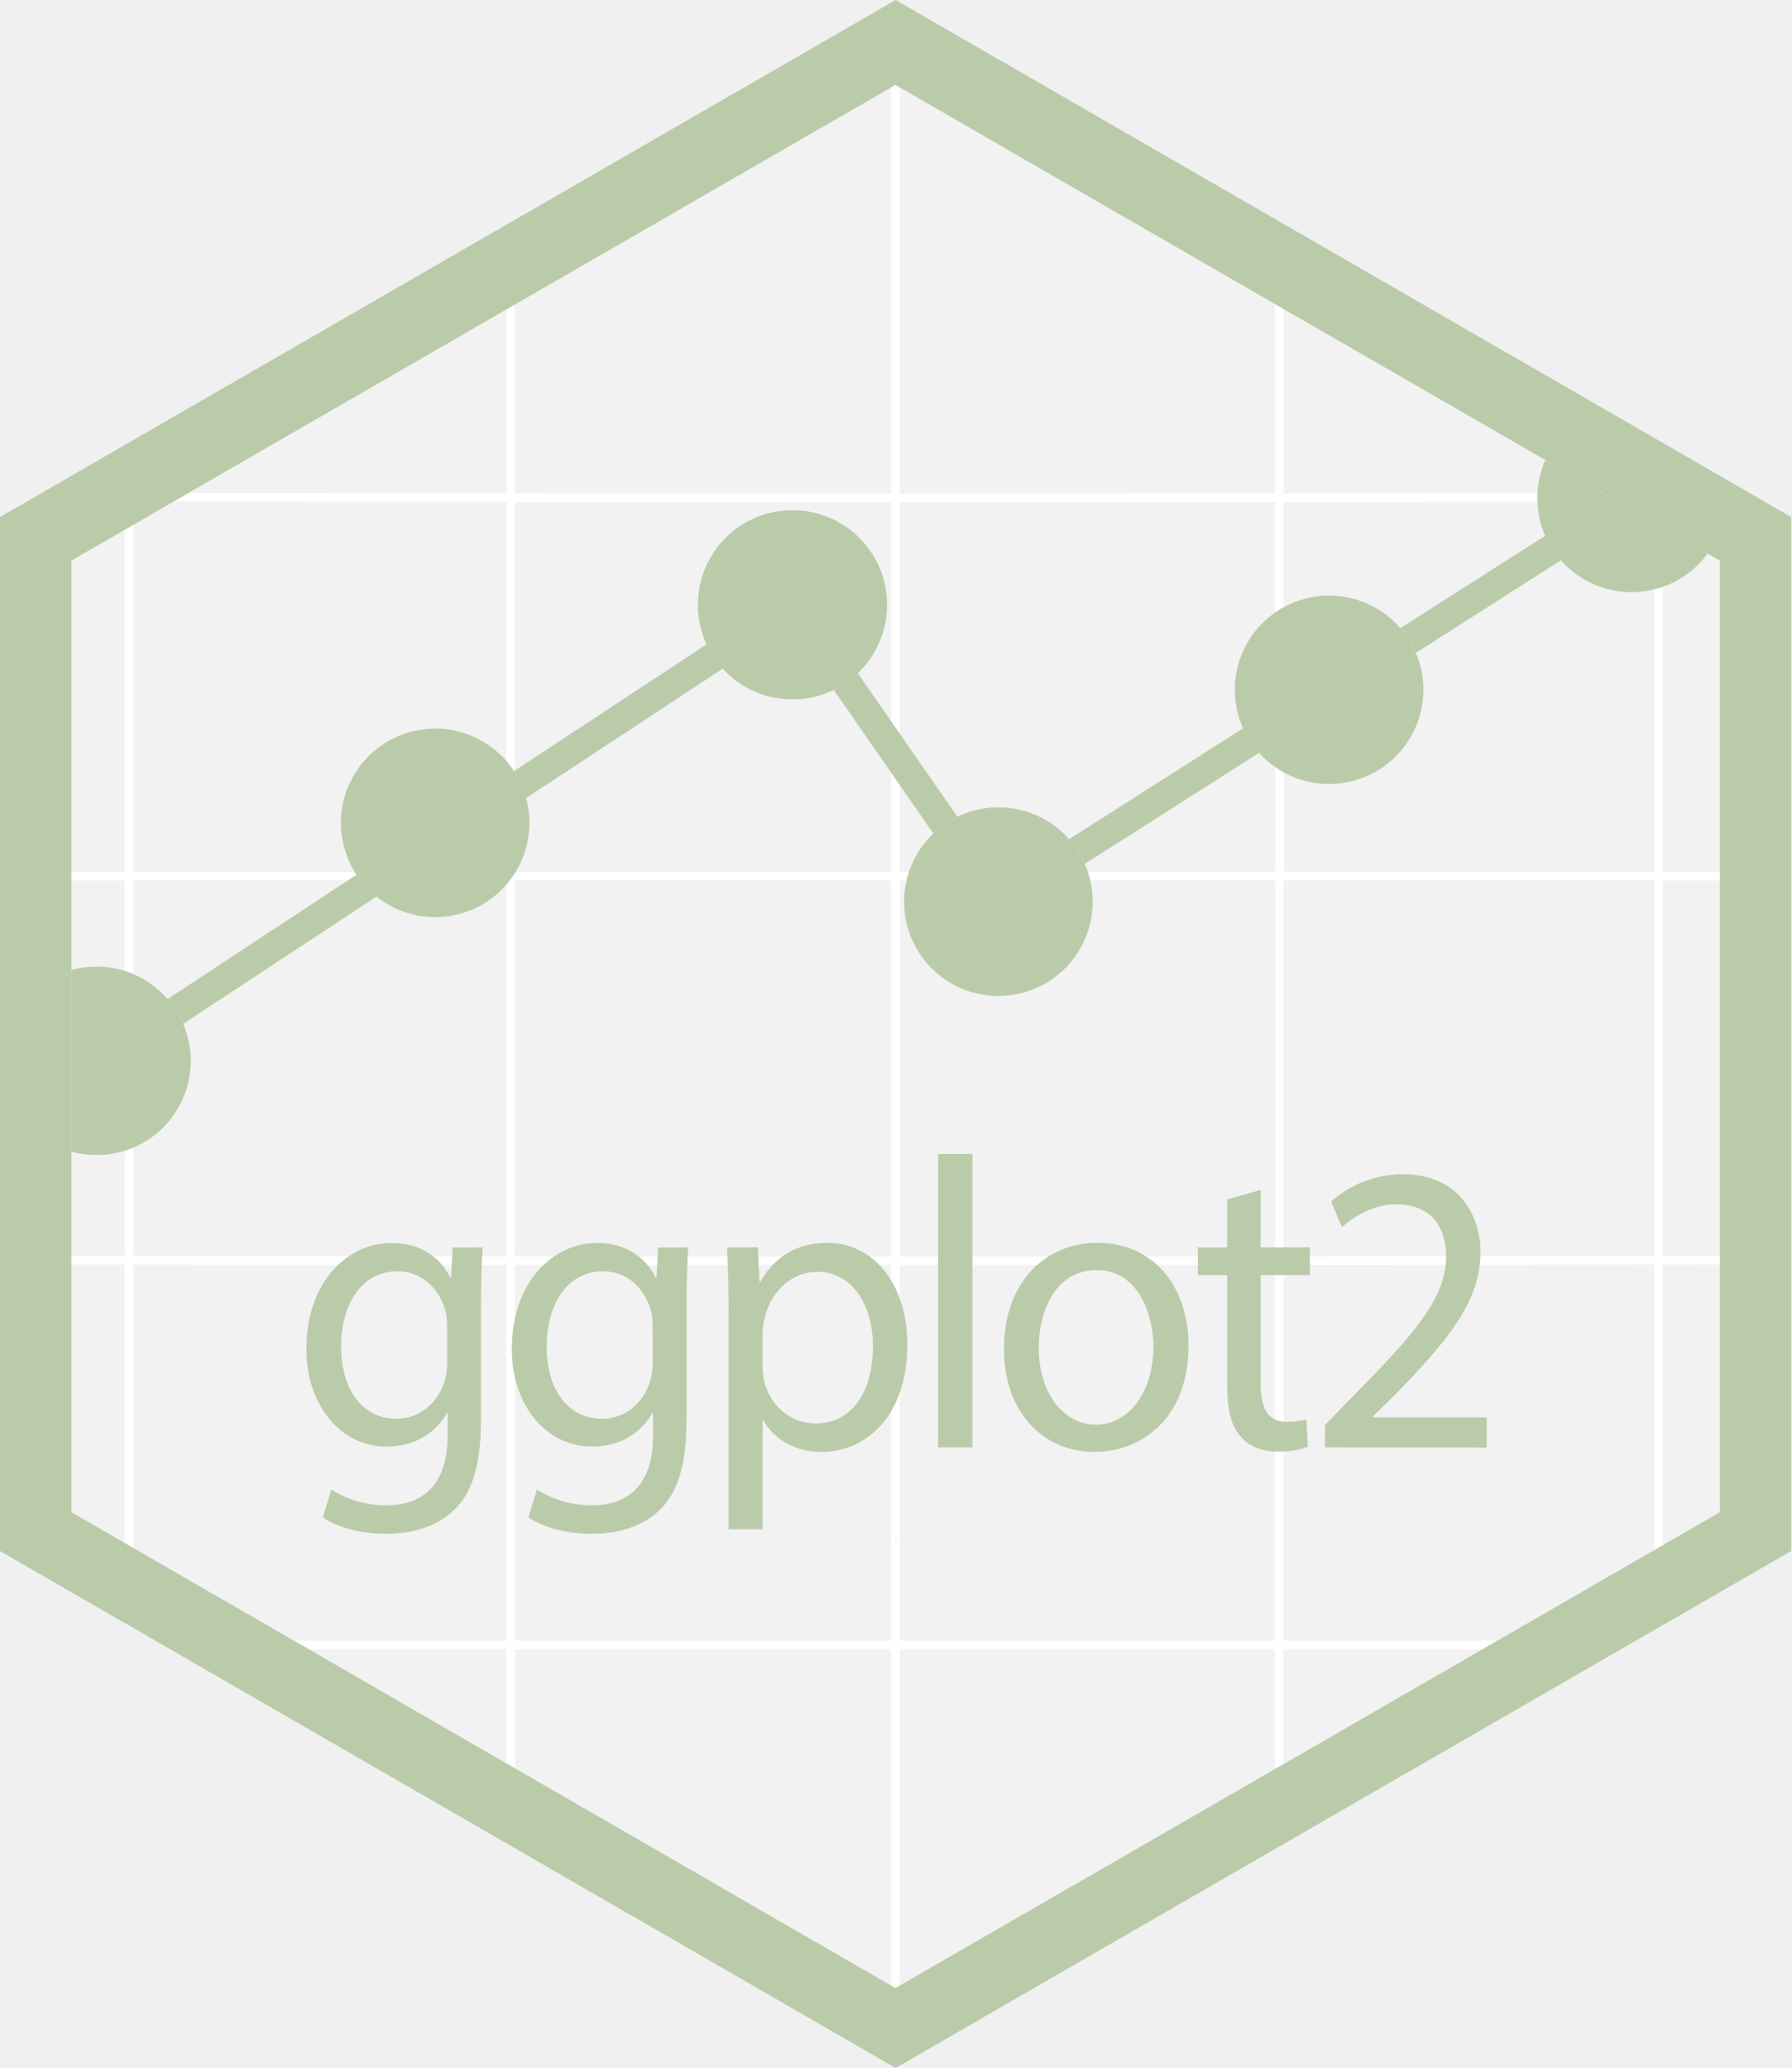
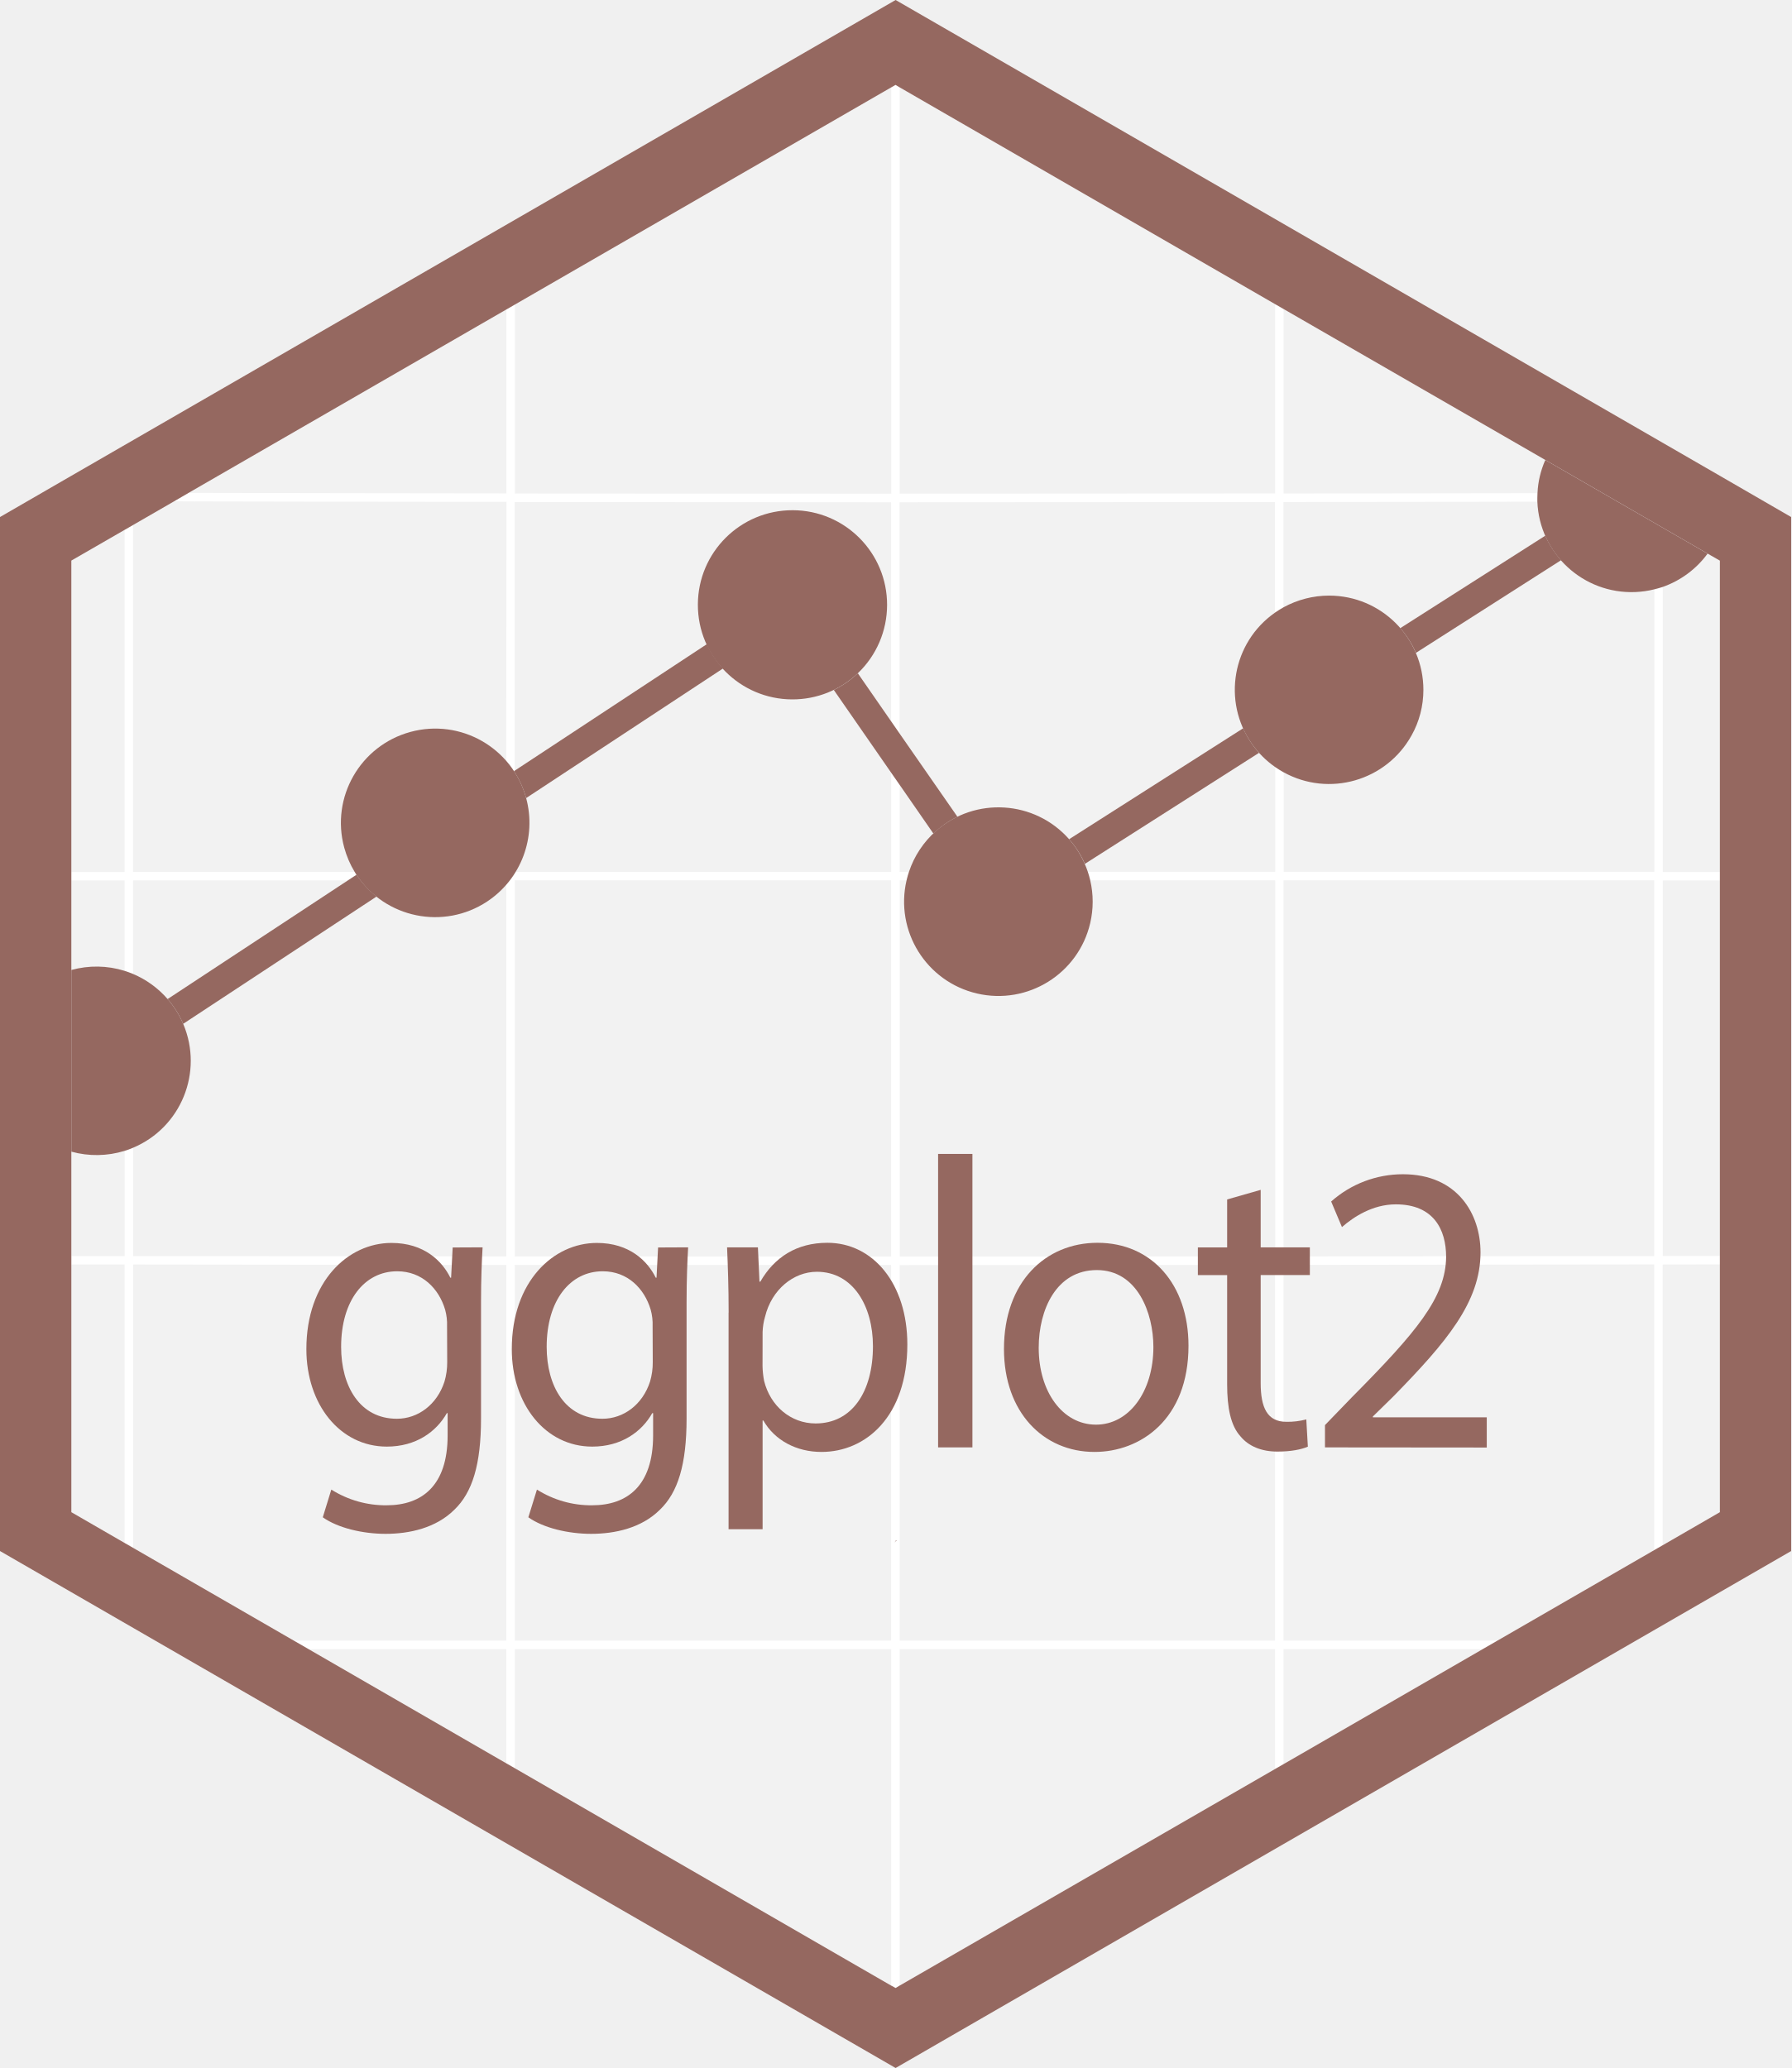
<svg xmlns="http://www.w3.org/2000/svg" version="1.1" id="Layer_1" x="0px" y="0px" viewBox="0 0 2521 2911" style="enable-background:new 0 0 2521 2911;" xml:space="preserve">
  <style type="text/css">
	.st0{fill:#F2F2F2;}
	.st1{fill:#FFFFFF;}
- 	.st2{fill:#BACBA9;}
- 	.st3{fill:#BACBA9;}
- 	.st4{fill:#BACBA9;}
- 	.st5{fill:#BACBA9;}
- 	.st6{fill:#BACBA9;}
- 	.st7{fill:#BACBA9;}
- 	.st8{fill:#BACBA9;}
- 	.st9{fill:#BACBA9;}
+ 	.st2{fill:#956860;}
+ 	.st3{fill:#956860;}
+ 	.st4{fill:#956860;}
+ 	.st5{fill:#956860;}
+ 	.st6{fill:#956860;}
+ 	.st7{fill:#956860;}
+ 	.st8{fill:#956860;}
+ 	.st9{fill:#956860;}
</style>
  <g>
    <path class="st0" d="M2340.2,826.2v401.2h80.2V789.1l-17.2-9.9C2387.5,800.9,2365.5,817.2,2340.2,826.2z" />
    <path class="st0" d="M2164,694.1c0.8-16.1,4.5-31.9,11-46.6l-368.5-212.7v259.9C1925.9,694.5,2045,694.3,2164,694.1z" />
    <path class="st0" d="M2197,788.8l-204.2,130.4c28.7,67.4-2.7,145.3-70.1,174c-37.5,16-80.4,13.8-116.1-5.9v140h521.6V829.8   c-48,11.8-98.6-4-131.3-41.2V788.8z" />
    <path class="st0" d="M1405.3,1401.8c-73.3,0-132.7-59.3-132.8-132.6c0-10.1,1.1-20.1,3.4-29.9h-9.8v529.6   c176.1,0,352.2-0.1,528.3-0.2v-529.4h-259.9c2.3,9.8,3.4,19.8,3.4,29.9C1538,1342.4,1478.6,1401.8,1405.3,1401.8z" />
    <path class="st0" d="M499.2,1227.3c-38.1-62.6-18.3-144.2,44.3-182.3c55.2-33.6,126.6-22.6,169,26.1V706.7   c-156.3-0.1-312.3-0.4-467.9-0.7l-57.3,33.1v488.2L499.2,1227.3z" />
    <path class="st0" d="M1794.6,694.7V427.8l-528.3-305.1V695C1442.4,695,1618.5,694.9,1794.6,694.7z" />
    <path class="st0" d="M712.5,435.7L265.4,694c148.7,0.3,297.7,0.5,447.2,0.7V435.7z" />
    <path class="st0" d="M1254.2,695V123.1L724.5,428.8v265.8C900.8,694.9,1077.4,695,1254.2,695z" />
    <path class="st0" d="M1405.3,1136.4c38.1-0.1,74.3,16.3,99.5,44.9l244.9-156.1c-25.9-58-7-126.2,45-162.6V706.7   c-176,0.2-352.1,0.3-528.3,0.3v325.6l81.3,117.1C1365.6,1141,1385.3,1136.5,1405.3,1136.4z" />
    <path class="st0" d="M1970.8,884.1l204-130.1c-6.6-15.2-10.3-31.5-10.9-48c-118.9,0.2-238,0.4-357.3,0.5v148.4   C1861.3,824.7,1929.8,836.8,1970.8,884.1L1970.8,884.1z" />
    <path class="st0" d="M187.3,1239.3V1371c18.7,7.9,35.3,20,48.6,35.3l253.7-167L187.3,1239.3z" />
    <path class="st0" d="M2340.2,1768h80.2v-528.3h-80.2V1768z" />
    <path class="st0" d="M175.3,746l-74.9,43.1v438.3h74.9V746z" />
    <path class="st0" d="M983,851.7c0-73.3,59.4-132.7,132.7-132.7c73.3,0,132.7,59.4,132.7,132.7c0,36.2-14.8,70.9-41,95.9l46.9,67.6   V707h-9.6c-173.5,0-346.8-0.1-520-0.3v377.9l270.3-178C987.1,889.3,983,870.6,983,851.7z" />
    <path class="st0" d="M1313.7,1173.3l-47.5-68.6v122.4h13.2C1286.3,1206.7,1298,1188.2,1313.7,1173.3z" />
    <path class="st0" d="M1115.7,984.4c-37.4,0-73-15.7-98.2-43.4l-277,182.4c3.1,11.4,4.6,23.1,4.6,34.8c0,24.4-6.7,48.3-19.4,69.1   h528.3v-139.7l-80.7-116.3C1155.4,979.9,1135.6,984.4,1115.7,984.4z" />
    <path class="st0" d="M612.5,1290.8c-30,0-59.1-10.1-82.5-28.8l-272.1,179.2c28.8,67.5-2.6,145.5-70.1,174.2   c-0.1,0.1-0.3,0.1-0.4,0.2V1768c174.7,0.3,349.7,0.5,525.2,0.6v-523.3C687.4,1274.3,650.8,1290.9,612.5,1290.8z" />
    <path class="st0" d="M1772,1059.7L1526.9,1216c1.6,3.7,3.1,7.4,4.3,11.2h263.4v-147.5C1786.3,1073.9,1778.7,1067.2,1772,1059.7z" />
    <path class="st0" d="M1806.6,1780.5v528.9h300.8l220.8-127.5V1780C2154.7,1780.4,1980.8,1780.5,1806.6,1780.5z" />
    <polygon class="st0" points="1806.6,2483.1 2086.6,2321.4 1806.6,2321.4  " />
    <path class="st0" d="M1254.2,1768.8v-529.6H724.5v529.4C900.9,1768.7,1077.5,1768.8,1254.2,1768.8z" />
    <polygon class="st0" points="1266.2,2321.4 1266.2,2795.1 1794.6,2490 1794.6,2321.4  " />
    <polygon class="st0" points="724.5,2321.4 724.5,2489 1254.2,2794.8 1254.2,2321.4  " />
    <path class="st0" d="M1246.1,1780.8c-173.9,0-347.8-0.1-521.5-0.2v528.8h529.6v-528.6H1246.1z" />
    <path class="st0" d="M2340.2,1780v395.1l80.2-46.3v-348.9L2340.2,1780z" />
    <path class="st0" d="M1266.2,2309.4h528.3v-528.9c-176,0.1-352.1,0.2-528.3,0.2V2309.4z" />
    <path class="st0" d="M1806.6,1239.2v529.4c174.2-0.1,348.1-0.3,521.6-0.6v-528.6L1806.6,1239.2z" />
    <path class="st0" d="M175.3,1620c-24.3,7.5-50.3,7.9-74.9,1.2v146.7h74.9V1620z" />
    <path class="st0" d="M100.5,1779.9v348.8l74.9,43.2V1780L100.5,1779.9z" />
    <path class="st0" d="M175.3,1366.6v-127.2h-74.9v126C125,1358.6,151,1359.1,175.3,1366.6z" />
    <polygon class="st0" points="434.4,2321.4 712.5,2482 712.5,2321.4  " />
    <path class="st0" d="M712.5,1780.5c-175.4-0.1-350.5-0.3-525.2-0.6v398.8l226.2,130.6h299V1780.5z" />
    <path class="st1" d="M712.5,1071.1c3.9,4.5,7.5,9.3,10.8,14.3l1.2-0.8V706.7c173.1,0.2,346.4,0.3,520,0.3h9.6v308.3l12,17.3V707   c176.1,0,352.2-0.1,528.3-0.3v155.9c3.9-2.7,7.9-5.3,12-7.5V706.7c119.2,0,238.3-0.2,357.3-0.5c0-1.7,0-3.4,0-5.1   c0-2.3,0-4.6,0.3-6.9c-118.9,0.2-238.1,0.4-357.4,0.5v-260l-12-6.9v266.8c-176,0.2-352.1,0.3-528.3,0.3V122.8l-5.7-3.4l0,0   l-6.3,3.6v572c-176.7,0-353.3-0.1-529.6-0.3V428.8l-12,6.9v258.8c-149.4-0.1-298.4-0.4-447.2-0.7l-20.6,12   c155.5,0.3,311.5,0.6,467.9,0.7L712.5,1071.1z" />
    <path class="st1" d="M175.3,1366.6c4.1,1.3,8.1,2.7,12,4.4v-131.7h302.3l12.2-8c-0.9-1.3-1.7-2.6-2.5-4H187.3V739l-12,6.9v481.5   h-74.9v12h74.9V1366.6z" />
    <path class="st1" d="M2420.5,1779.9v-12h-80.2v-528.5h80.2v-12h-80.2V826.2c-3.9,1.4-7.9,2.6-12,3.4v397.6h-521.6v-140   c-4.1-2.3-8.1-4.8-12-7.5v147.5h-263.4c1.3,3.9,2.4,7.9,3.4,12h260v529.4c-176,0.1-352.1,0.2-528.3,0.2v-529.6h9.6   c1-4.1,2.1-8.1,3.4-12h-13.2v-122.5l-12-17.2v139.8H725.8c-3.9,6.4-8.3,12.4-13.2,18v523.3c-175.4-0.1-350.5-0.3-525.2-0.6v-152.4   c-3.9,1.6-7.9,3.1-12,4.4v148h-74.9v12h74.9v391.9l12,6.9V1780c174.7,0.3,349.7,0.5,525.2,0.6v528.8h-299l20.8,12h278.2V2482   l12,6.9v-167.5h529.6v473.4l6.3,3.4l5.7-3.4v-473.4h528.3V2490l12-6.9v-161.7h280l20.8-12h-300.8v-528.9   c174.2-0.1,348.1-0.3,521.6-0.6v402l12-6.9V1780L2420.5,1779.9z M724.5,1239.2h529.6v529.6c-176.7,0-353.2-0.1-529.6-0.2V1239.2z    M724.5,2309.4v-528.9c173.7,0,347.5,0.1,521.5,0.2h8.1v528.7L724.5,2309.4z M1258.8,2171.3c0.8-1,1.6-2,2.3-3.1h1.1   C1261,2169.3,1259.9,2170.3,1258.8,2171.3z M1794.5,2309.4h-528.3v-528.6c176.1,0,352.2-0.1,528.3-0.2V2309.4z M1806.5,1768.6   v-529.4h521.6V1768c-173.5,0.3-347.3,0.5-521.5,0.6H1806.5z" />
    <path class="st2" d="M1258.8,2171.3c1-1,2.1-2,3.2-3.1h-0.9C1260.5,2169.3,1259.7,2170.3,1258.8,2171.3z" />
    <path class="st3" d="M501.8,1231.3l-12.2,8l-253.7,167c9.1,10.4,16.5,22.2,21.9,34.9L530,1262   C519,1253.3,509.5,1242.9,501.8,1231.3z" />
    <path class="st3" d="M1526.9,1216l245.1-156.3c-9.2-10.3-16.8-21.9-22.4-34.5l-244.9,156.1   C1513.9,1191.6,1521.3,1203.3,1526.9,1216z" />
    <path class="st3" d="M1992.8,919L2197,788.6c-9.1-10.3-16.6-22-22.2-34.5l-204,130.1C1979.9,894.5,1987.3,906.3,1992.8,919z" />
    <path class="st3" d="M1347.5,1149.7l-81.3-117l-12-17.3l-46.9-67.7c-10,9.6-21.4,17.5-33.8,23.5l80.7,116.4l12,17.2l47.5,68.6   C1323.6,1163.7,1335,1155.7,1347.5,1149.7z" />
    <path class="st3" d="M740.5,1123.4l277-182.4c-9.3-10.2-16.9-21.8-22.6-34.3l-270.3,178l-1.2,0.8   C731,1097.1,736.8,1109.9,740.5,1123.4z" />
    <path class="st4" d="M740.5,1123.4c-19.3-70.7-92.2-112.4-162.9-93.1s-112.4,92.2-93.1,162.9c3.3,12,8.2,23.5,14.7,34.2   c0.8,1.3,1.7,2.7,2.5,4c40.4,61.2,122.6,78,183.8,37.7C733.4,1237.4,755.5,1178.6,740.5,1123.4z" />
    <path class="st5" d="M175.3,1620c4.1-1.3,8.1-2.7,12-4.4c67.6-28.5,99.2-106.4,70.7-174c-0.1-0.1-0.1-0.3-0.2-0.4   c-5.4-12.7-12.8-24.5-21.9-34.9c-13.3-15.3-29.9-27.4-48.6-35.3c-3.9-1.6-7.9-3.1-12-4.4c-24.3-7.6-50.3-8-74.9-1.2v255.7   C125,1627.9,151,1627.5,175.3,1620z" />
    <path class="st6" d="M1248.5,851.7c0.2-73.5-59.2-133.3-132.8-133.5s-133.3,59.2-133.5,132.8c-0.2,73.5,59.2,133.3,132.8,133.5   c34.4,0.1,67.5-13.1,92.4-36.9C1233.6,922.6,1248.4,888,1248.5,851.7z" />
    <path class="st7" d="M1504.7,1181.3c-48.5-54.9-132.3-60.1-187.3-11.7c-17.5,15.5-30.7,35.3-38.1,57.6c-1.3,3.9-2.4,7.9-3.4,12   c-16.6,71.4,27.8,142.7,99.2,159.3c71.4,16.6,142.7-27.8,159.3-99.2c4.6-19.8,4.6-40.3,0-60.1c-1-4.1-2.1-8.1-3.4-12   s-2.7-7.5-4.3-11.2C1521.2,1203.3,1513.8,1191.6,1504.7,1181.3z" />
    <path class="st8" d="M2003.3,971.1c0-73.3-59.4-132.7-132.7-132.7c-22.4,0-44.5,5.7-64.2,16.5c-4.1,2.3-8.1,4.8-12,7.5   c-60,42-74.5,124.7-32.5,184.6c8.9,12.7,19.9,23.7,32.5,32.5c3.9,2.7,7.9,5.2,12,7.5c64.1,35.5,144.8,12.2,180.3-51.9   C1997.6,1015.7,2003.3,993.6,2003.3,971.1z" />
    <path class="st9" d="M2163.7,701c0,1.7,0,3.4,0,5.1c2.9,73.2,64.6,130.2,137.8,127.3c9-0.4,17.9-1.6,26.6-3.8c4.1-1,8.1-2.2,12-3.4   c25.3-8.9,47.3-25.2,63.2-46.9l-228.4-131.8c-6.5,14.7-10.3,30.5-11,46.6C2163.9,696.4,2163.7,698.7,2163.7,701z" />
    <path class="st3" d="M2420.5,669.7l-953.1-550.3L1260.5,0l-206.9,119.5L100.5,669.7L0,727.8v1455.5l100.5,58l965,557.1l195,112.6   l195-112.6l964.9-557.1l100.5-58V727.8L2420.5,669.7z M2340.2,2175.1l-12,6.9l-220.8,127.5l-20.8,12l-280,161.7l-12,6.9   L1266.2,2795l-5.7,3.4l-6.3-3.4L724.5,2489l-12-6.9l-278.2-160.7l-20.8-12l-226.2-130.6l-12-6.9l-74.9-43.3V789.1l74.9-43.2l12-6.9   l57.3-33.1l20.6-12l447.3-258.2l12-6.9l529.6-305.7l6.3-3.6l0,0l5.7,3.4l528.3,305.1l12,6.9L2175,647.5l228.4,131.8l17.2,9.9   v1339.4L2340.2,2175.1z" />
    <path class="st3" d="M679.2,1755.8c-1.1,20.3-2.2,43.1-2.2,77.4v163.5c0,64.6-12.1,104.2-37.7,128.6   c-25.8,25.6-63.1,33.8-96.6,33.8c-31.8,0-67-8.1-88.4-23.3l12-39c23.3,14.7,50.4,22.4,77.9,22.1c49.4,0,85.8-27.4,85.8-98.3v-31.4   h-1.1c-14.8,26.2-43.4,47.1-84.5,47.1c-65.9,0-113.2-59.4-113.2-137.2c0-95.4,58.7-149.5,119.7-149.5c46.1,0,71.4,25.6,82.9,48.9   h1.1l2.2-42.5L679.2,1755.8z M629.2,1866.9c0.3-7.8-0.6-15.7-2.7-23.3c-8.8-29.7-32.4-54.1-67.5-54.1c-46.1,0-78.9,41.2-78.9,106.4   c0,55.3,26.3,101.2,78.5,101.2c29.6,0,56.5-19.8,67-52.4c2.6-8.9,3.9-18.2,3.8-27.4L629.2,1866.9z" />
    <path class="st3" d="M968.5,1755.8c-1.1,20.3-2.2,43.1-2.2,77.4v163.5c0,64.6-12.1,104.2-37.7,128.6   c-25.8,25.6-63.1,33.8-96.6,33.8c-31.8,0-67-8.1-88.4-23.3l12.1-39c23.3,14.7,50.2,22.4,77.7,22.1c49.4,0,85.8-27.4,85.8-98.3   v-31.4H918c-14.8,26.2-43.4,47.1-84.5,47.1c-65.9,0-113.2-59.4-113.2-137.2c0-95.4,58.7-149.5,119.7-149.5   c46.1,0,71.4,25.6,82.9,48.9h1.1l2.2-42.5L968.5,1755.8z M918.5,1866.9c0.3-7.8-0.6-15.7-2.7-23.3c-8.8-29.7-32.4-54.1-67.5-54.1   c-46.1,0-78.9,41.2-78.9,106.4c0,55.3,26.3,101.2,78.5,101.2c29.6,0,56.5-19.8,67-52.4c2.6-8.9,3.9-18.2,3.8-27.4L918.5,1866.9z" />
    <path class="st3" d="M1025.5,1847.7c0-36.1-1.1-65.2-2.2-91.9h43.4l2.2,48.3h1.2c19.8-34.3,51-54.7,94.4-54.7   c64.2,0,112.5,57.6,112.5,143.1c0,101.2-58.3,151.3-120.8,151.3c-35.2,0-65.9-16.3-81.8-44.2h-1.1v153h-47.9V1847.7z    M1073.2,1922.8c0.1,7,0.9,14.1,2.2,21c8.8,35.5,37.7,59.9,72.5,59.9c51,0,80.7-44.2,80.7-108.8c0-56.4-28-104.7-78.9-104.7   c-32.9,0-63.7,25-73,63.4c-2,6.8-3.1,13.9-3.4,21L1073.2,1922.8z" />
    <path class="st3" d="M1320.3,1624.3h48.3v413.1h-48.3V1624.3z" />
    <path class="st3" d="M1672.7,1894.3c0,104.2-68.1,149.5-132.3,149.5c-72,0-127.4-55.9-127.4-144.9c0-94.3,58.3-149.5,131.7-149.5   C1621.1,1749.4,1672.7,1808.2,1672.7,1894.3z M1461.9,1897.2c0,61.8,33.5,108.2,80.7,108.2c46.1,0,80.7-46,80.7-109.4   c0-47.7-22.5-108.2-79.6-108.2C1486.6,1787.8,1461.9,1843.7,1461.9,1897.2z" />
    <path class="st3" d="M1774.3,1674.9v80.9h69.2v39h-69.2v151.9c0,34.9,9.3,54.7,36.2,54.7c9.4,0.2,18.9-1,28-3.4l2.2,38.4   c-9.3,4-24,6.9-42.8,6.9c-22.5,0-40.6-7.5-52.1-21.5c-13.7-15.1-18.7-40.1-18.7-73.3v-153.6h-41.2v-39h41.2v-67.5L1774.3,1674.9z" />
    <path class="st3" d="M1864.8,2037.4V2006l37.7-39c91.1-91.9,132.3-140.7,132.8-197.8c0-38.4-17.6-73.9-70.8-73.9   c-32.4,0-59.3,17.5-75.8,32l-15.2-36c27.8-24.8,63.8-38.4,101-38.4c76.8,0,109.2,55.9,109.2,110c0,69.8-47.8,126.3-123,203.1   l-28.5,27.9v1.2h160.3v42.5L1864.8,2037.4z" />
  </g>
</svg>
